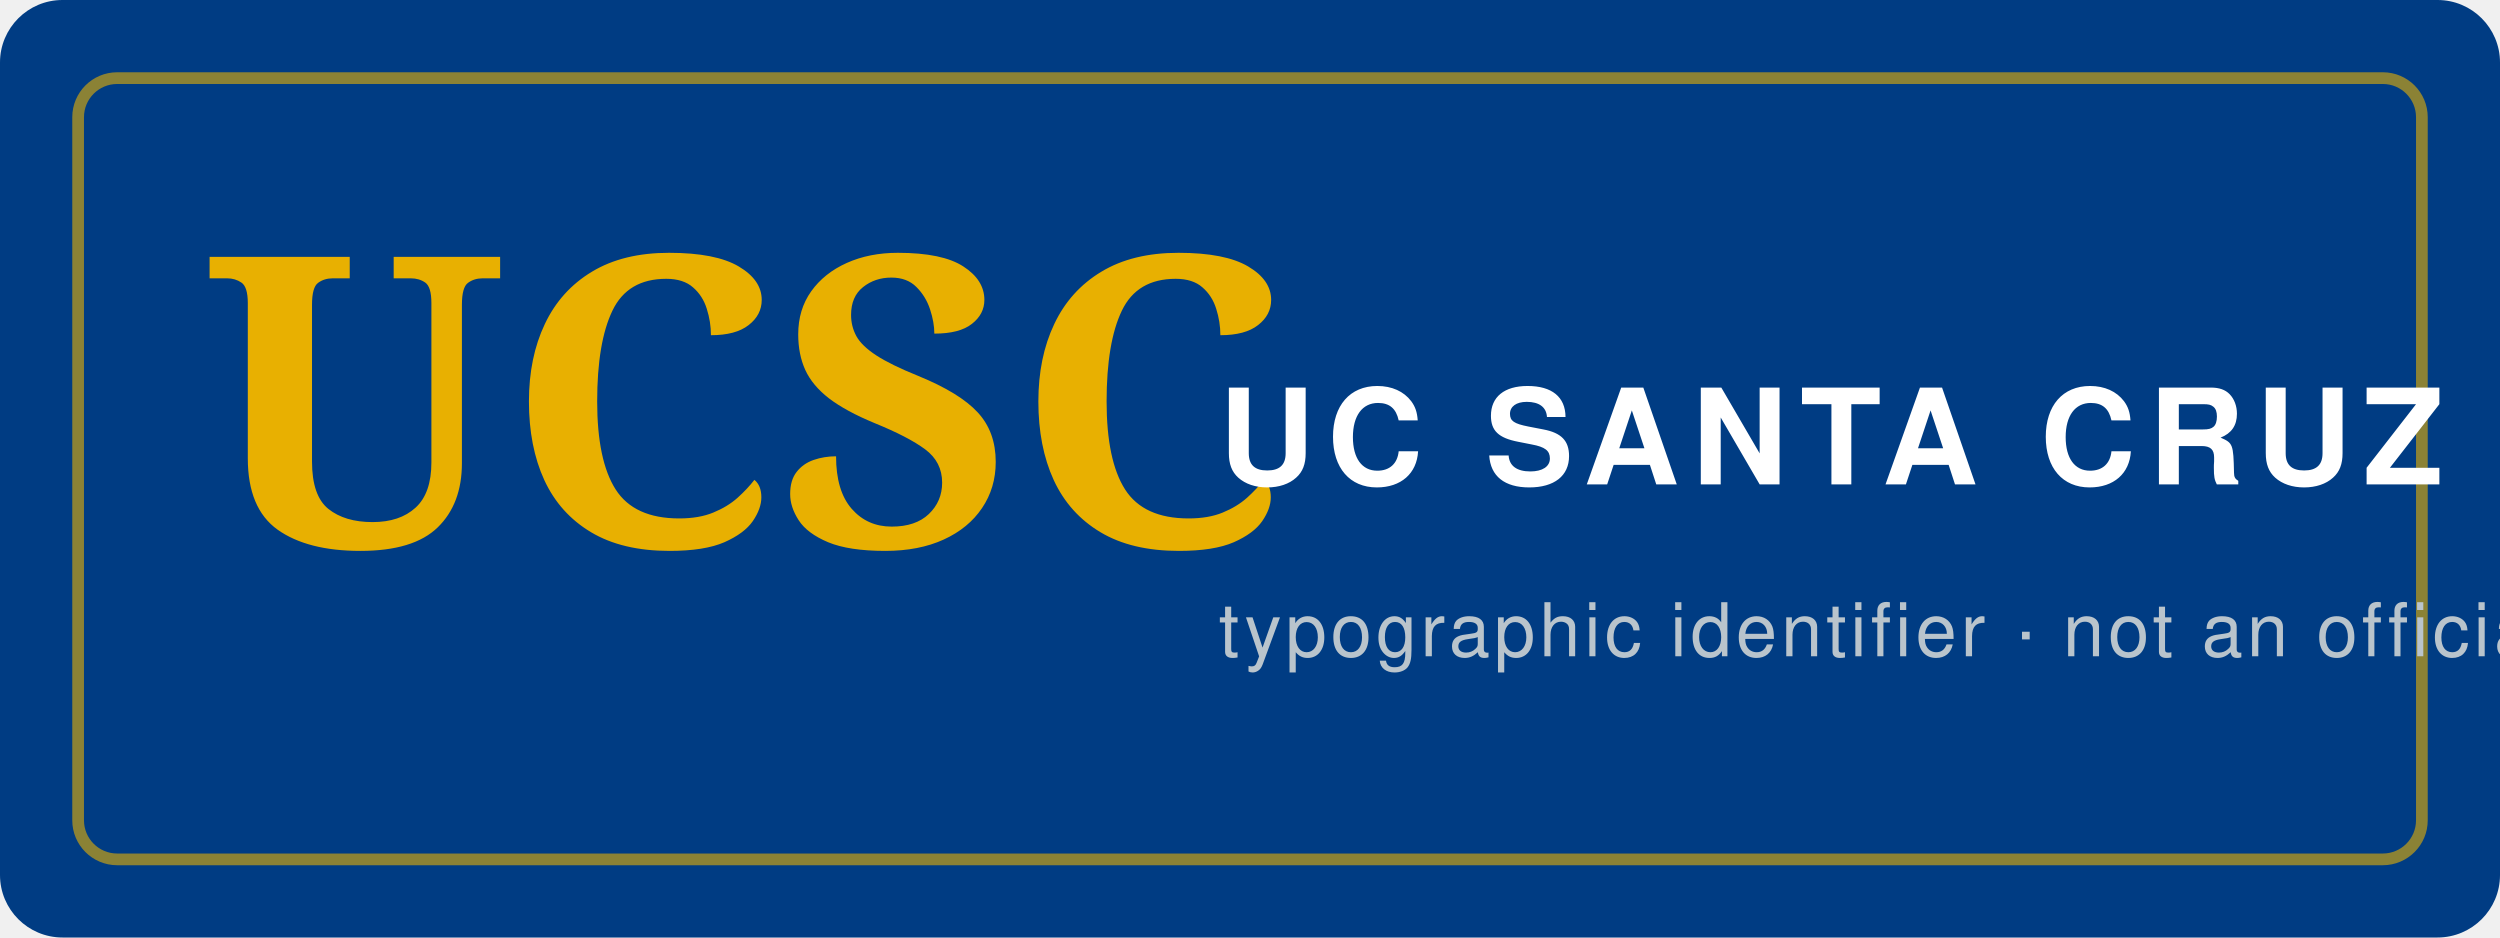
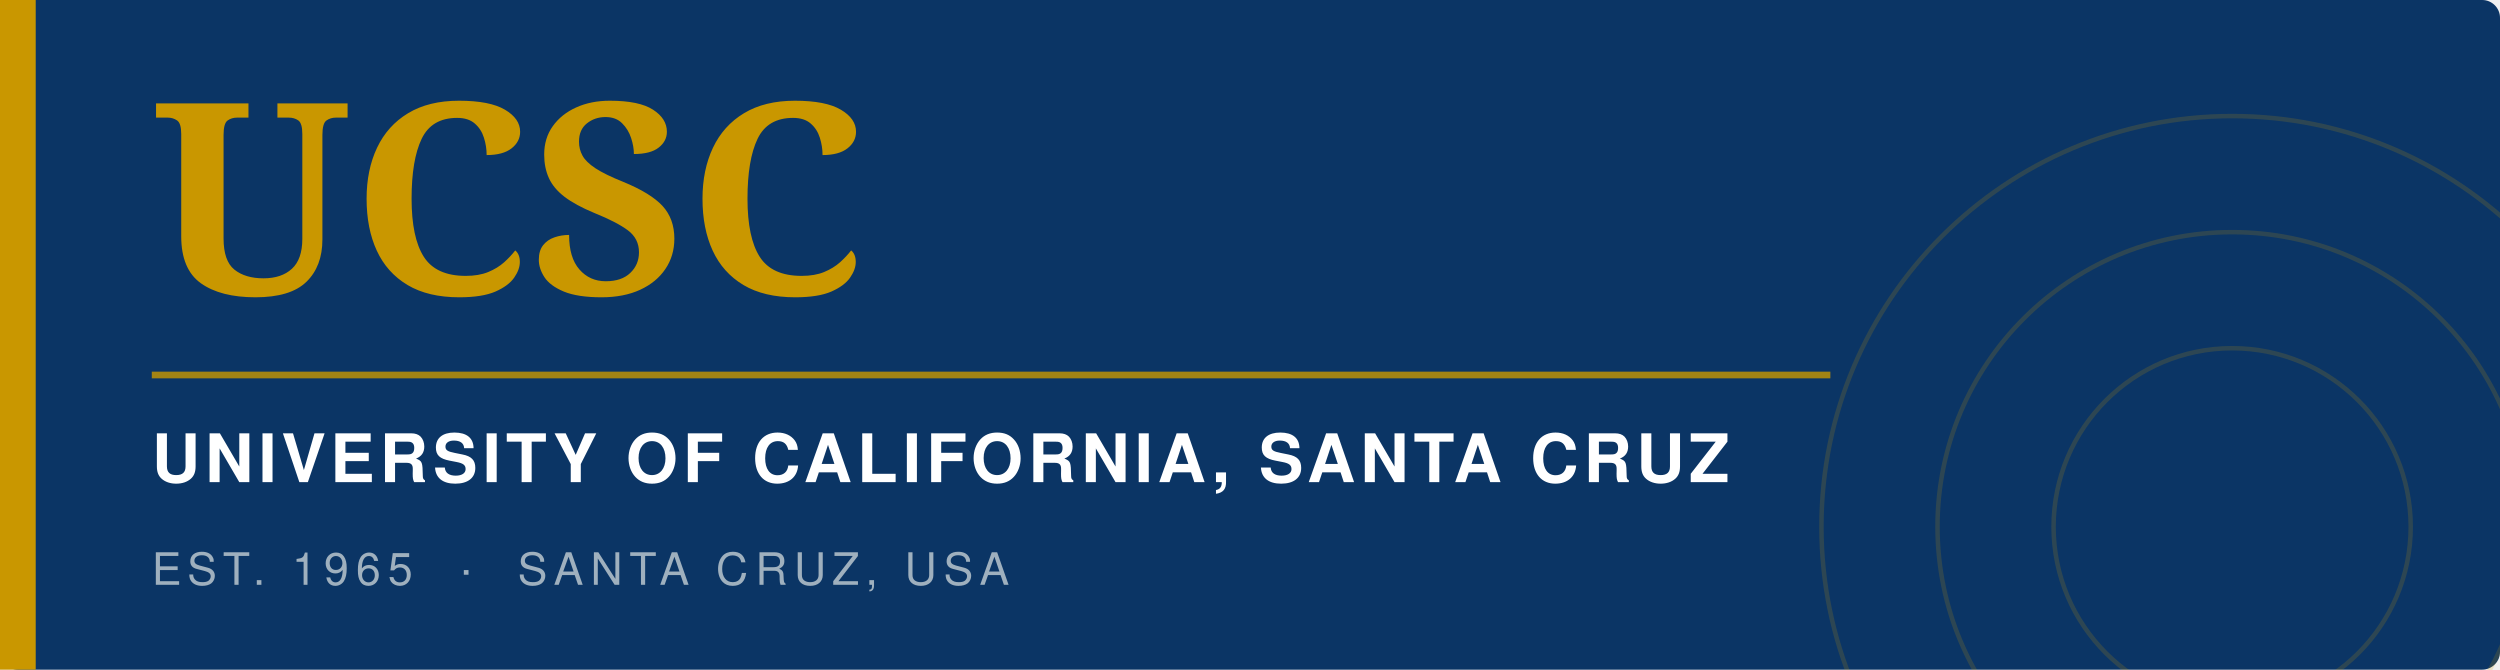
- <svg xmlns="http://www.w3.org/2000/svg" viewBox="0 0 320 120" width="320" height="120" role="img" aria-label="UC SANTA CRUZ wordmark">
-   <rect width="320" height="120" rx="8" fill="#003C83" />
-   <rect x="10" y="10" width="300" height="100" rx="5" fill="none" stroke="#E8B001" stroke-width="1.5" opacity="0.6" />
-   <text x="26" y="70" font-family="Georgia,serif" font-size="52" font-weight="700" fill="#E8B001">UCSC</text>
-   <text x="156" y="62" font-family="Helvetica,Arial,sans-serif" font-size="17" font-weight="700" letter-spacing="1.6" fill="#FFFFFF">UC SANTA CRUZ</text>
-   <text x="156" y="84" font-family="Helvetica,Arial,sans-serif" font-size="9.5" letter-spacing="0.5" fill="#B9C4CC">typographic identifier · not an official crest</text>
+ <svg xmlns="http://www.w3.org/2000/svg" viewBox="0 0 560 150" width="560" height="150" role="img" aria-label="UNIVERSITY OF CALIFORNIA, SANTA CRUZ nameplate">
+   <rect width="560" height="150" rx="4" fill="#0B3565" />
+   <rect x="0" y="0" width="8" height="150" fill="#C99700" />
+   <g opacity="0.18">
+     <circle cx="500" cy="118" r="92" fill="none" stroke="#C99700" stroke-width="1" />
+     <circle cx="500" cy="118" r="66" fill="none" stroke="#C99700" stroke-width="1" />
+     <circle cx="500" cy="118" r="40" fill="none" stroke="#C99700" stroke-width="1" />
+   </g>
+   <text x="34" y="66" font-family="Georgia,serif" font-size="60" font-weight="700" fill="#C99700">UCSC</text>
+   <line x1="34" y1="84" x2="410" y2="84" stroke="#C99700" stroke-width="1.5" opacity="0.8" />
+   <text x="34" y="108" font-family="Helvetica,Arial,sans-serif" font-size="15" font-weight="700" letter-spacing="1.1" fill="#FFFFFF">UNIVERSITY OF CALIFORNIA, SANTA CRUZ</text>
+   <text x="34" y="131" font-family="Helvetica,Arial,sans-serif" font-size="10" letter-spacing="1.6" fill="#9FB0BE">EST. 1965  ·  SANTA CRUZ, USA</text>
</svg>
